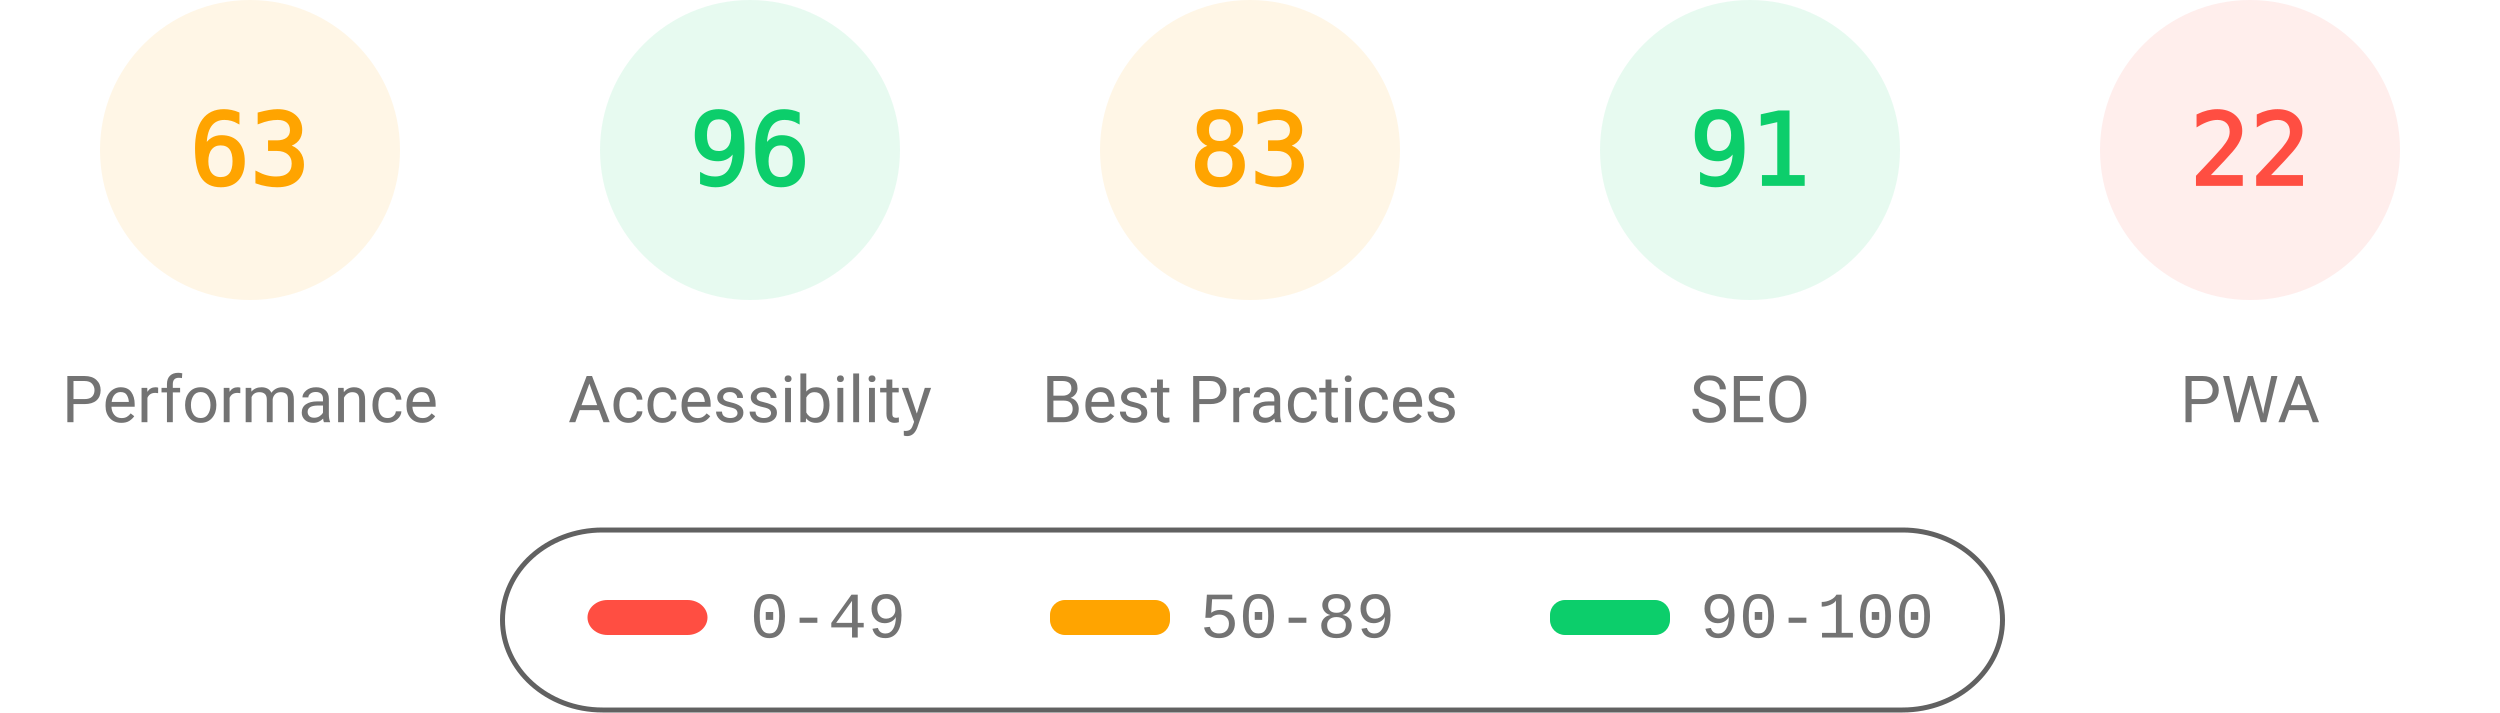
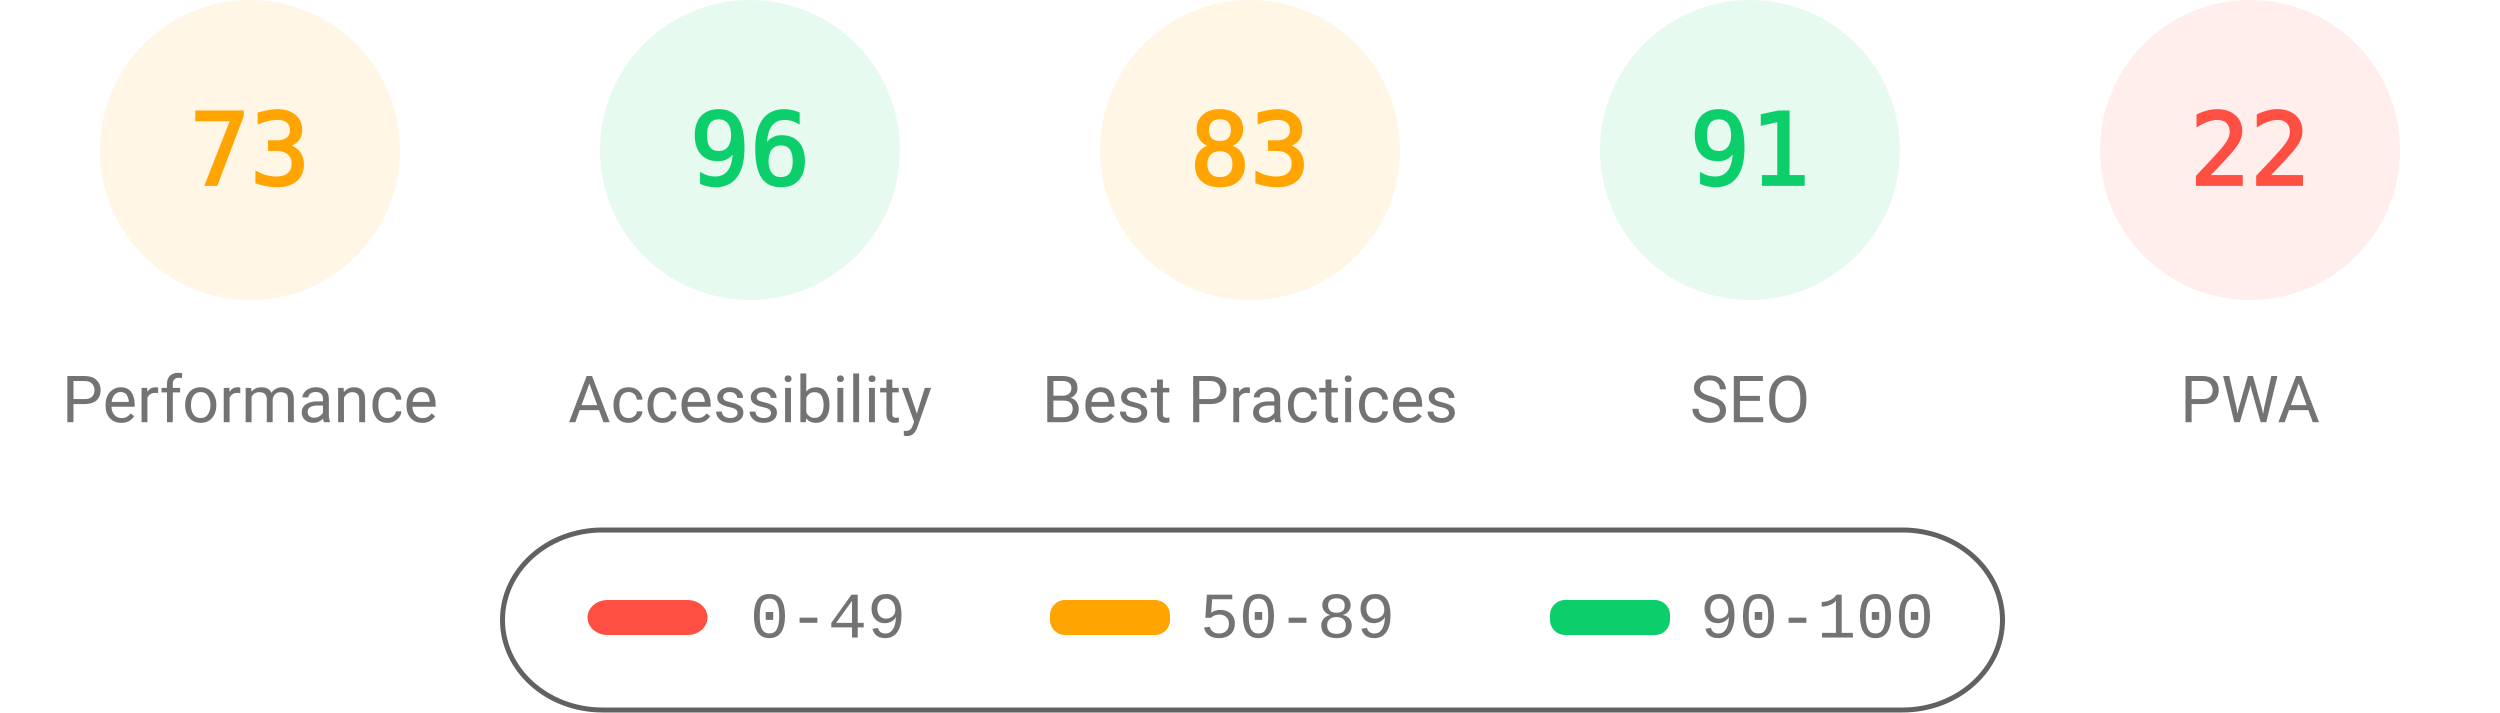
<svg xmlns="http://www.w3.org/2000/svg" fill="none" width="1000" height="285">
  <style>.gauge-base{opacity:.1}.gauge-arc{fill:none;animation-delay:250ms;stroke-linecap:round;transform:rotate(-90deg);transform-origin:100px 60px;animation:load-gauge 1s ease forwards}.guage-text{font-size:40px;font-family:monospace;text-align:center}.guage-red{color:#ff4e42;fill:#ff4e42;stroke:#ff4e42}.guage-orange{color:#ffa400;fill:#ffa400;stroke:#ffa400}.guage-green{color:#0cce6b;fill:#0cce6b;stroke:#0cce6b}.guage-undefined{color:#5c5c5c;fill:#5c5c5c;stroke:#5c5c5c}.guage-title{color:#737373;fill:#737373;stroke:none;font-size:26px;line-height:26px;font-family:Roboto,Halvetica,Arial,sans-serif}@keyframes load-gauge{from{stroke-dasharray:0 352.858}}</style>
  <svg class="guage-div guage-perf guage-orange" viewBox="0 0 200 200" width="200" height="200">
    <circle class="gauge-base" r="56" cx="100" cy="60" stroke-width="8" />
-     <circle class="gauge-arc guage-arc-1" r="56" cx="100" cy="60" stroke-width="8" style="stroke-dasharray:221.671,351.858" />
-     <text class="guage-text" x="100" y="60" alignment-baseline="central" dominant-baseline="central" text-anchor="middle">63</text>
+     <circle class="gauge-arc guage-arc-1" r="56" cx="100" cy="60" stroke-width="8" style="stroke-dasharray:256.856,351.858" />
+     <text class="guage-text" x="100" y="60" alignment-baseline="central" dominant-baseline="central" text-anchor="middle">73</text>
    <text class="guage-title" x="100" y="160" alignment-baseline="central" dominant-baseline="central" text-anchor="middle">Performance</text>
  </svg>
  <svg class="guage-div guage-acc guage-green" viewBox="0 0 200 200" width="200" height="200" x="200">
    <circle class="gauge-base" r="56" cx="100" cy="60" stroke-width="8" />
    <circle class="gauge-arc guage-arc-2" r="56" cx="100" cy="60" stroke-width="8" style="stroke-dasharray:337.784,351.858" />
    <text class="guage-text" x="100" y="60" alignment-baseline="central" dominant-baseline="central" text-anchor="middle">96</text>
    <text class="guage-title" x="100" y="160" alignment-baseline="central" dominant-baseline="central" text-anchor="middle">Accessibility</text>
  </svg>
  <svg class="guage-div guage-best guage-orange" viewBox="0 0 200 200" width="200" height="200" x="400">
    <circle class="gauge-base" r="56" cx="100" cy="60" stroke-width="8" />
    <circle class="gauge-arc guage-arc-3" r="56" cx="100" cy="60" stroke-width="8" style="stroke-dasharray:292.042,351.858" />
    <text class="guage-text" x="100" y="60" alignment-baseline="central" dominant-baseline="central" text-anchor="middle">83</text>
    <text class="guage-title" x="100" y="160" alignment-baseline="central" dominant-baseline="central" text-anchor="middle">Best Practices</text>
  </svg>
  <svg class="guage-div guage-seo guage-green" viewBox="0 0 200 200" width="200" height="200" x="600">
    <circle class="gauge-base" r="56" cx="100" cy="60" stroke-width="8" />
    <circle class="gauge-arc guage-arc-4" r="56" cx="100" cy="60" stroke-width="8" style="stroke-dasharray:320.191,351.858" />
    <text class="guage-text" x="100" y="60" alignment-baseline="central" dominant-baseline="central" text-anchor="middle">91</text>
    <text class="guage-title" x="100" y="160" alignment-baseline="central" dominant-baseline="central" text-anchor="middle">SEO</text>
  </svg>
  <svg class="guage-div guage-pwa guage-red" viewBox="0 0 200 200" width="200" height="200" x="800">
    <circle class="gauge-base" r="56" cx="100" cy="60" stroke-width="8" />
    <circle class="gauge-arc guage-arc-4" r="56" cx="100" cy="60" stroke-width="8" style="stroke-dasharray:77.409,351.858" />
    <text class="guage-text" x="100" y="60" alignment-baseline="central" dominant-baseline="central" text-anchor="middle">22</text>
    <text class="guage-title" x="100" y="160" alignment-baseline="central" dominant-baseline="central" text-anchor="middle">PWA</text>
  </svg>
  <svg width="604" height="76" x="200" y="210">
    <path fill="none" id="canvas_background" d="M-1-1h604v80H-1z" />
    <rect fill-opacity="0" stroke="#616161" stroke-width="2" rx="40" id="svg_2" height="72" width="600" y="2" x="1" fill="#000" />
    <rect stroke="#000" rx="8" id="svg_3" height="14" width="48" y="30" x="35" stroke-opacity="null" stroke-width="0" fill="#ff4e42" />
    <rect stroke="#000" rx="6" id="svg_4" height="14" width="48" y="30" x="220" stroke-opacity="null" stroke-width="0" fill="#ffa400" />
    <rect stroke="#000" rx="6" id="svg_5" height="14" width="48" y="30" x="420" stroke-opacity="null" stroke-width="0" fill="#0cce6b" />
    <text xml:space="preserve" text-anchor="start" font-family="'Courier New', Courier, monospace" font-size="26" id="svg_6" y="45" x="100" stroke-opacity="null" stroke-width="0" stroke="#000" fill="#737373">0-49</text>
    <text xml:space="preserve" text-anchor="start" font-family="'Courier New', Courier, monospace" font-size="26" id="svg_7" y="45" x="280" stroke-opacity="null" stroke-width="0" stroke="#000" fill="#737373">50-89</text>
    <text xml:space="preserve" text-anchor="start" font-family="'Courier New', Courier, monospace" font-size="26" id="svg_8" y="45" x="480" stroke-opacity="null" stroke-width="0" stroke="#000" fill="#737373">90-100</text>
  </svg>
</svg>
